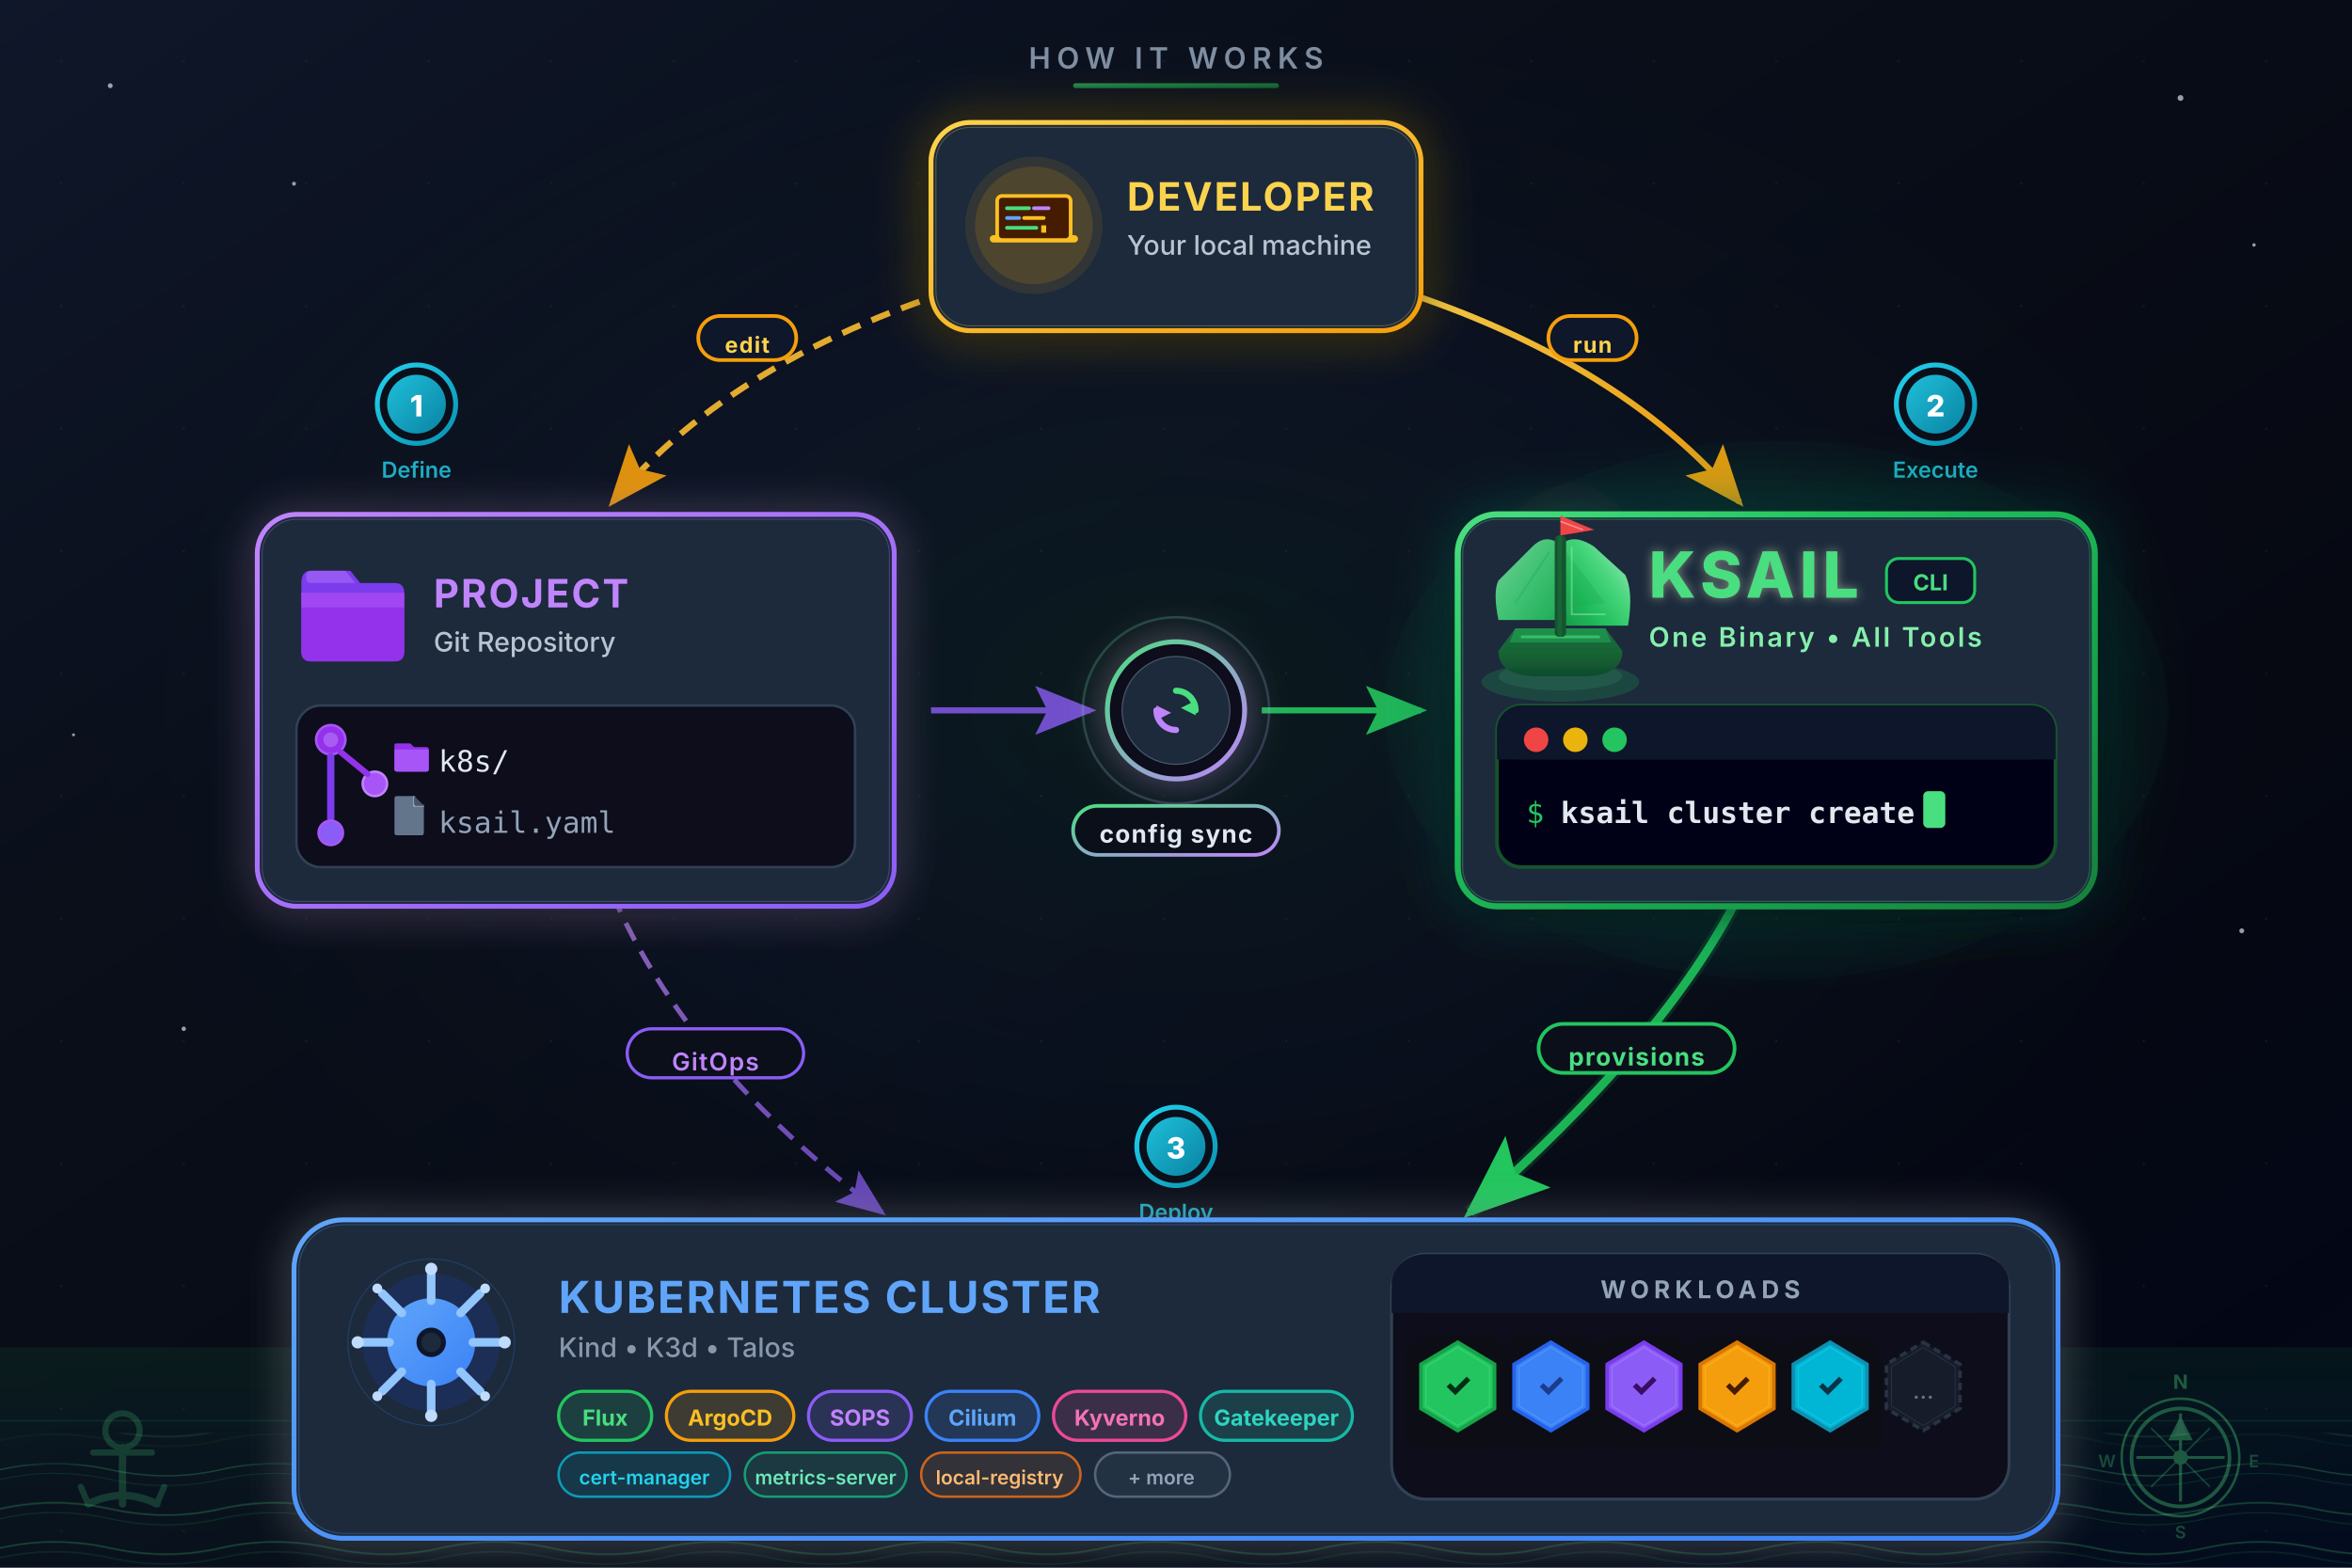
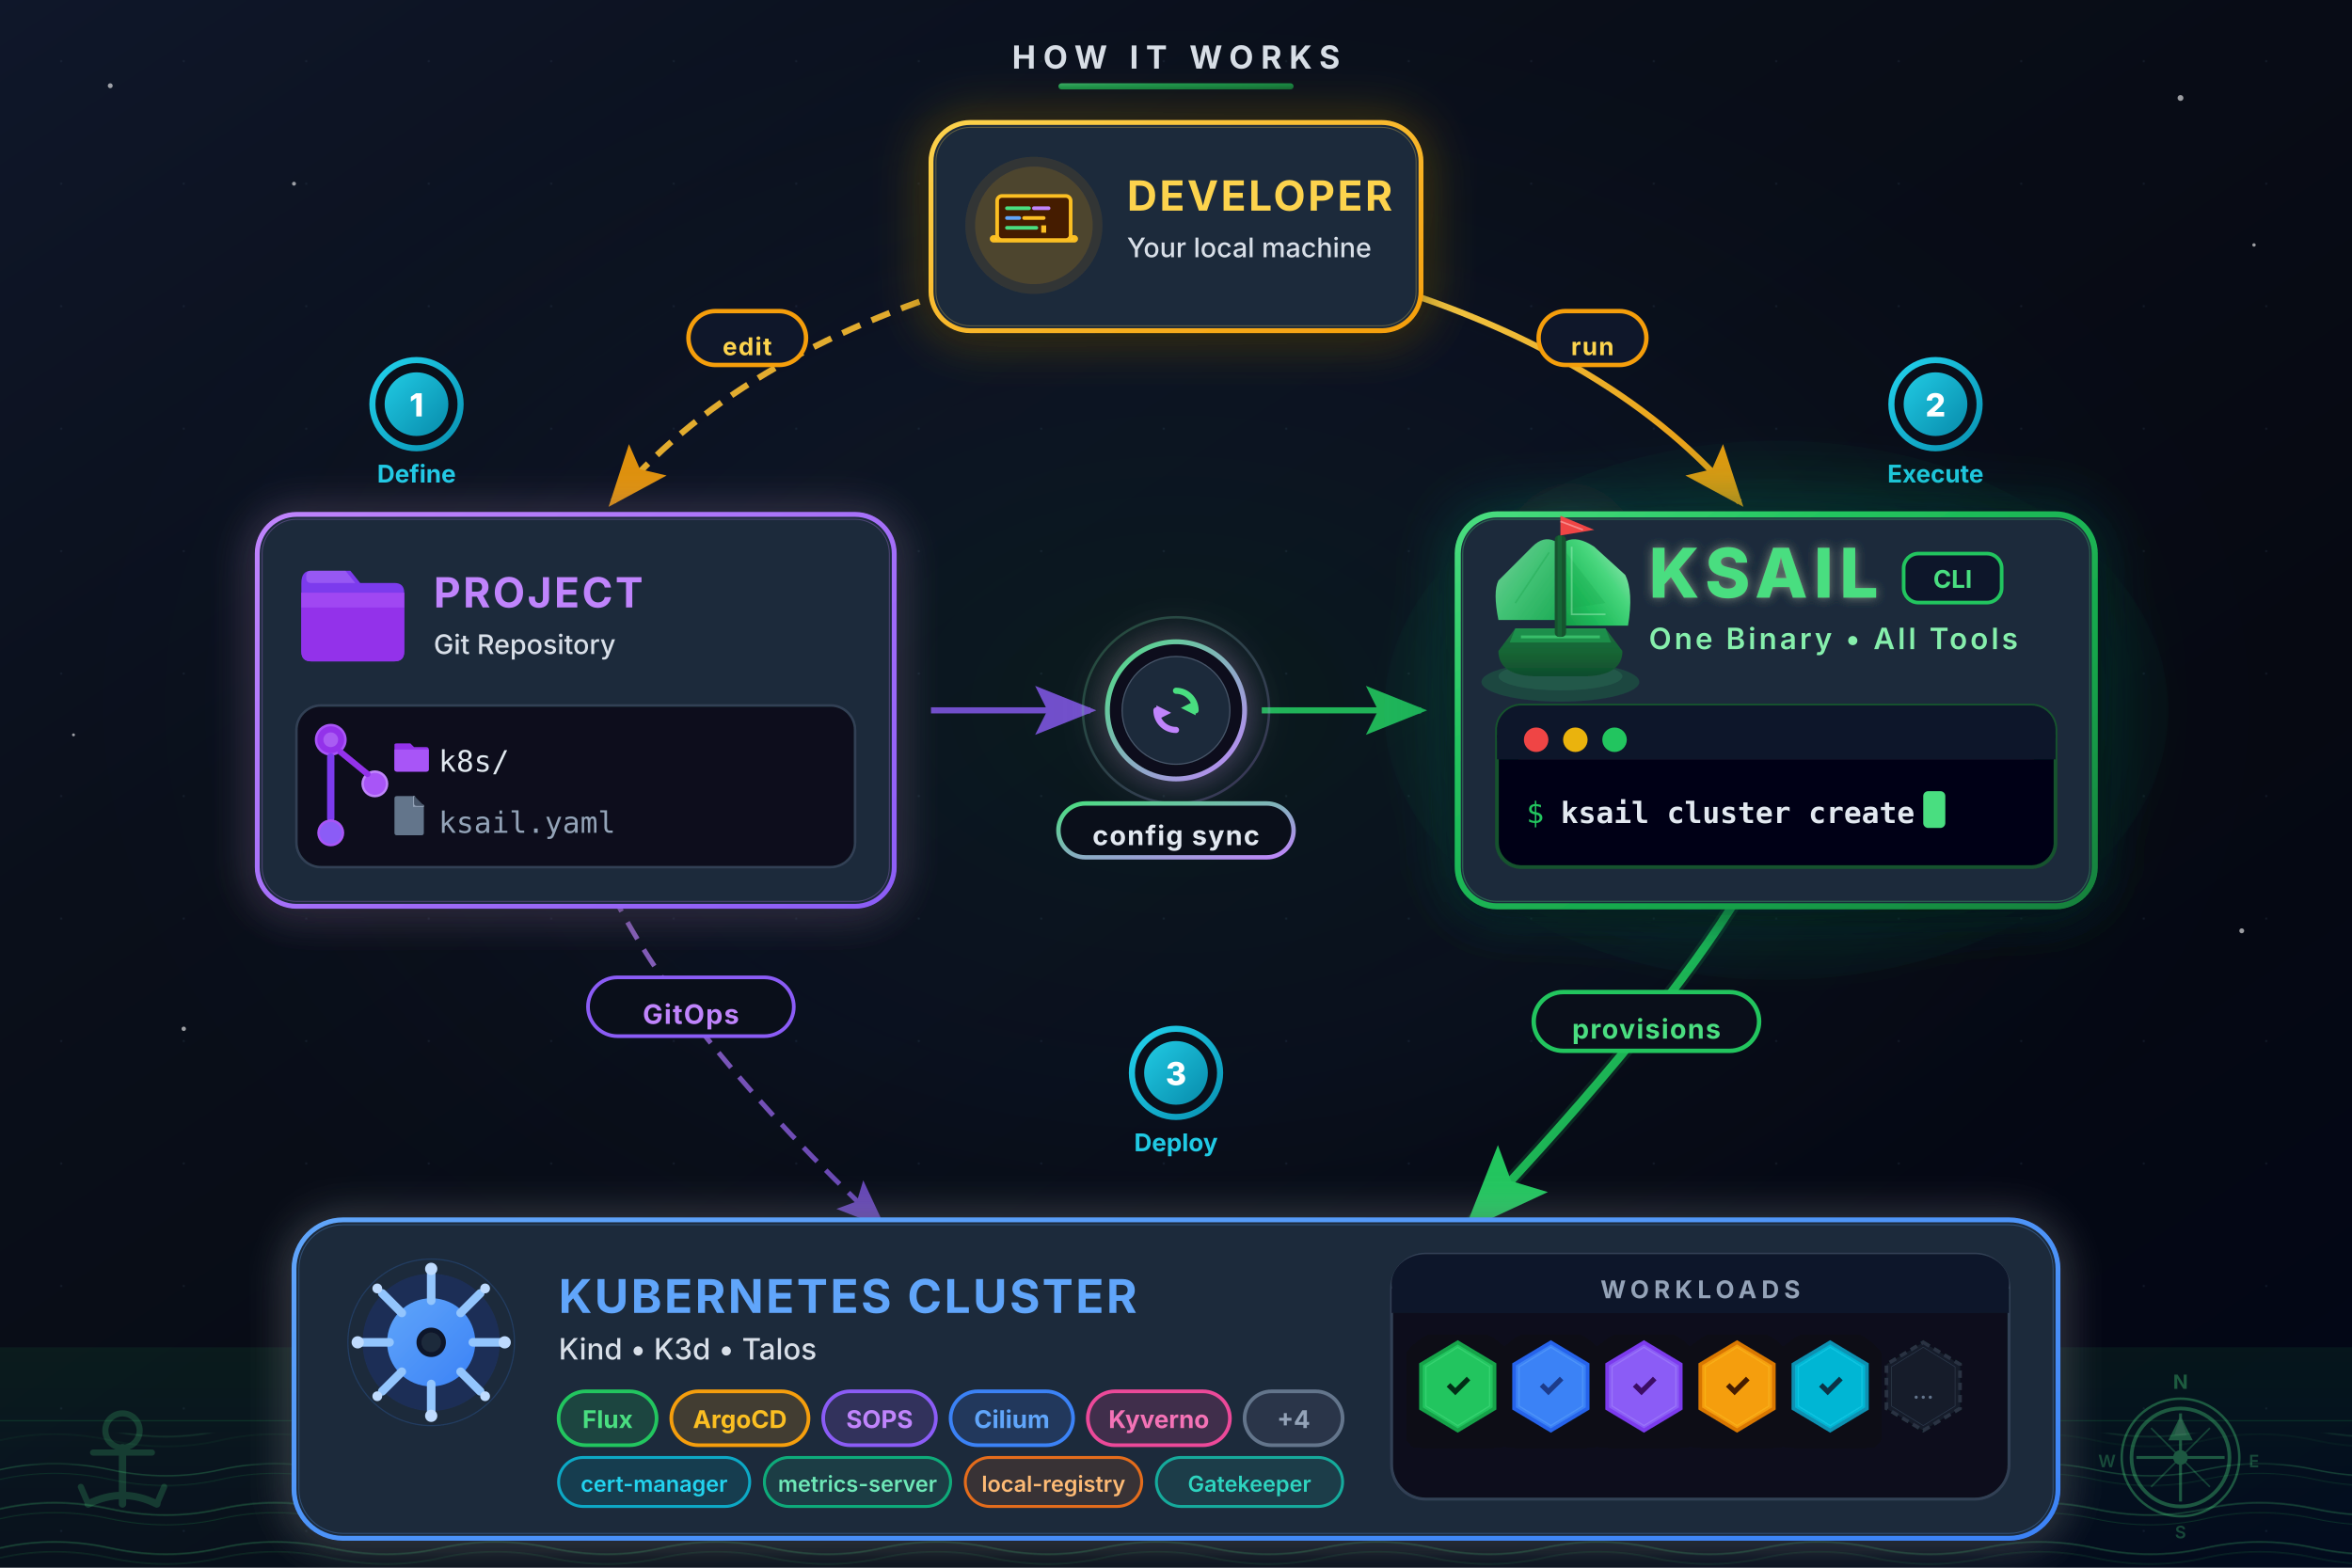
<svg xmlns="http://www.w3.org/2000/svg" viewBox="0 0 960 640" font-family="'Inter', 'SF Pro Display', 'Segoe UI', system-ui, -apple-system, sans-serif">
  <defs>
    <linearGradient id="gradDev" x1="0%" y1="0%" x2="100%" y2="100%">
      <stop offset="0%" stop-color="#fcd34d" />
      <stop offset="100%" stop-color="#f59e0b" />
    </linearGradient>
    <linearGradient id="gradProject" x1="0%" y1="0%" x2="100%" y2="100%">
      <stop offset="0%" stop-color="#c084fc" />
      <stop offset="100%" stop-color="#8b5cf6" />
    </linearGradient>
    <linearGradient id="gradKSail" x1="0%" y1="0%" x2="100%" y2="100%">
      <stop offset="0%" stop-color="#4ade80" />
      <stop offset="30%" stop-color="#22c55e" />
      <stop offset="70%" stop-color="#16a34a" />
      <stop offset="100%" stop-color="#15803d" />
    </linearGradient>
    <linearGradient id="gradCluster" x1="0%" y1="0%" x2="100%" y2="100%">
      <stop offset="0%" stop-color="#60a5fa" />
      <stop offset="100%" stop-color="#3b82f6" />
    </linearGradient>
    <linearGradient id="bgGrad" x1="0%" y1="0%" x2="100%" y2="100%">
      <stop offset="0%" stop-color="#0f172a" />
      <stop offset="30%" stop-color="#0a0f1a" />
      <stop offset="70%" stop-color="#060912" />
      <stop offset="100%" stop-color="#020617" />
    </linearGradient>
    <linearGradient id="stepGrad" x1="0%" y1="0%" x2="100%" y2="100%">
      <stop offset="0%" stop-color="#22d3ee" />
      <stop offset="100%" stop-color="#0891b2" />
    </linearGradient>
    <radialGradient id="starGlow" cx="50%" cy="50%" r="50%">
      <stop offset="0%" stop-color="#ffffff" stop-opacity="1" />
      <stop offset="50%" stop-color="#ffffff" stop-opacity="0.3" />
      <stop offset="100%" stop-color="#ffffff" stop-opacity="0" />
    </radialGradient>
    <radialGradient id="ksailHeroGlow" cx="50%" cy="50%" r="60%">
      <stop offset="0%" stop-color="#22c55e" stop-opacity="0.3" />
      <stop offset="40%" stop-color="#22c55e" stop-opacity="0.1" />
      <stop offset="100%" stop-color="#22c55e" stop-opacity="0" />
    </radialGradient>
    <linearGradient id="sailGrad" x1="0%" y1="100%" x2="100%" y2="0%">
      <stop offset="0%" stop-color="#16a34a" />
      <stop offset="30%" stop-color="#22c55e" />
      <stop offset="60%" stop-color="#4ade80" />
      <stop offset="100%" stop-color="#bbf7d0" />
    </linearGradient>
    <linearGradient id="sailGradSecondary" x1="100%" y1="100%" x2="0%" y2="0%">
      <stop offset="0%" stop-color="#22c55e" />
      <stop offset="50%" stop-color="#4ade80" />
      <stop offset="100%" stop-color="#86efac" />
    </linearGradient>
    <linearGradient id="hullGrad" x1="0%" y1="0%" x2="0%" y2="100%">
      <stop offset="0%" stop-color="#1e6c41" />
      <stop offset="50%" stop-color="#166534" />
      <stop offset="100%" stop-color="#0f4c2d" />
    </linearGradient>
    <linearGradient id="oceanGrad" x1="0%" y1="0%" x2="0%" y2="100%">
      <stop offset="0%" stop-color="#22c55e" stop-opacity="0.08" />
      <stop offset="100%" stop-color="#0ea5e9" stop-opacity="0.03" />
    </linearGradient>
    <linearGradient id="centerGlowGrad" x1="0%" y1="0%" x2="100%" y2="100%">
      <stop offset="0%" stop-color="#4ade80" stop-opacity="0.15" />
      <stop offset="50%" stop-color="#22c55e" stop-opacity="0.08" />
      <stop offset="100%" stop-color="#3b82f6" stop-opacity="0.12" />
    </linearGradient>
    <filter id="glowDev" x="-50%" y="-50%" width="200%" height="200%">
      <feGaussianBlur in="SourceGraphic" stdDeviation="10" result="blur" />
      <feColorMatrix in="blur" type="matrix" values="1 0.8 0 0 0  0.6 0.4 0 0 0  0 0 0 0 0  0 0 0 0.4 0" />
      <feMerge>
        <feMergeNode />
        <feMergeNode in="SourceGraphic" />
      </feMerge>
    </filter>
    <filter id="glowProject" x="-50%" y="-50%" width="200%" height="200%">
      <feGaussianBlur in="SourceGraphic" stdDeviation="8" result="blur" />
      <feColorMatrix in="blur" type="matrix" values="0.6 0 0.8 0 0  0.2 0 0.6 0 0  0.8 0 1 0 0  0 0 0 0.35 0" />
      <feMerge>
        <feMergeNode />
        <feMergeNode in="SourceGraphic" />
      </feMerge>
    </filter>
    <filter id="glowKSail" x="-50%" y="-50%" width="200%" height="200%">
      <feGaussianBlur in="SourceGraphic" stdDeviation="12" result="blur" />
      <feColorMatrix in="blur" type="matrix" values="0.2 0 0 0 0  0.9 0.6 0.3 0 0  0.4 0.4 0.2 0 0  0 0 0 0.45 0" />
      <feMerge>
        <feMergeNode />
        <feMergeNode in="SourceGraphic" />
      </feMerge>
    </filter>
    <filter id="glowCluster" x="-50%" y="-50%" width="200%" height="200%">
      <feGaussianBlur in="SourceGraphic" stdDeviation="8" result="blur" />
      <feColorMatrix in="blur" type="matrix" values="0.3 0.3 1 0 0  0.3 0.5 1 0 0  0.6 0.8 1 0 0  0 0 0 0.35 0" />
      <feMerge>
        <feMergeNode />
        <feMergeNode in="SourceGraphic" />
      </feMerge>
    </filter>
    <filter id="softShadow" x="-20%" y="-20%" width="140%" height="140%">
      <feDropShadow dx="0" dy="4" stdDeviation="8" flood-color="#000" flood-opacity="0.35" />
    </filter>
    <marker id="arrowDev" markerWidth="10" markerHeight="8" refX="9" refY="4" orient="auto">
      <path d="M0 0 L10 4 L0 8 L2 4 Z" fill="#f59e0b" />
    </marker>
    <marker id="arrowKSail" markerWidth="10" markerHeight="8" refX="9" refY="4" orient="auto">
      <path d="M0 0 L10 4 L0 8 L2 4 Z" fill="#22c55e" />
    </marker>
    <marker id="arrowGray" markerWidth="10" markerHeight="8" refX="9" refY="4" orient="auto">
      <path d="M0 0 L10 4 L0 8 L2 4 Z" fill="#64748b" />
    </marker>
    <marker id="arrowProject" markerWidth="10" markerHeight="8" refX="9" refY="4" orient="auto">
      <path d="M0 0 L10 4 L0 8 L2 4 Z" fill="#8b5cf6" />
    </marker>
    <pattern id="grid" x="0" y="0" width="50" height="50" patternUnits="userSpaceOnUse">
      <circle cx="25" cy="25" r="0.5" fill="#334155" fill-opacity="0.25" />
    </pattern>
    <pattern id="waves" x="0" y="0" width="180" height="16" patternUnits="userSpaceOnUse">
      <path d="M0 8 Q22 3 45 8 T90 8 T135 8 T180 8" fill="none" stroke="#4ade80" stroke-width="0.6" stroke-opacity="0.18" />
      <path d="M0 12 Q22 7 45 12 T90 12 T135 12 T180 12" fill="none" stroke="#22c55e" stroke-width="0.4" stroke-opacity="0.12" />
    </pattern>
    <radialGradient id="centerGlow" cx="50%" cy="45%" r="50%">
      <stop offset="0%" stop-color="#22c55e" stop-opacity="0.08" />
      <stop offset="50%" stop-color="#3b82f6" stop-opacity="0.04" />
      <stop offset="100%" stop-color="#020617" stop-opacity="0" />
    </radialGradient>
    <linearGradient id="syncGrad" x1="0%" y1="0%" x2="100%" y2="100%">
      <stop offset="0%" stop-color="#4ade80" />
      <stop offset="100%" stop-color="#c084fc" />
    </linearGradient>
    <filter id="glowSoft" x="-100%" y="-100%" width="300%" height="300%">
      <feGaussianBlur in="SourceGraphic" stdDeviation="20" result="blur" />
      <feColorMatrix in="blur" type="matrix" values="0.2 0 0 0 0  0.9 0.6 0.3 0 0  0.4 0.4 0.2 0 0  0 0 0 0.2 0" />
    </filter>
    <filter id="pulseGlow" x="-100%" y="-100%" width="300%" height="300%">
      <feGaussianBlur in="SourceGraphic" stdDeviation="6" result="blur" />
      <feColorMatrix in="blur" type="matrix" values="0.4 0.8 0.5 0 0  0.2 0.6 0.3 0 0  0.8 0.4 1 0 0  0 0 0 0.6 0" />
      <feMerge>
        <feMergeNode />
        <feMergeNode in="SourceGraphic" />
      </feMerge>
    </filter>
    <filter id="textGlow" x="-50%" y="-50%" width="200%" height="200%">
      <feGaussianBlur in="SourceGraphic" stdDeviation="2" result="blur" />
      <feColorMatrix in="blur" type="matrix" values="0.2 0.8 0.4 0 0  0.6 0.9 0.6 0 0  0.2 0.6 0.3 0 0  0 0 0 0.5 0" />
      <feMerge>
        <feMergeNode />
        <feMergeNode in="SourceGraphic" />
      </feMerge>
    </filter>
  </defs>
  <rect width="960" height="640" fill="url(#bgGrad)" />
  <rect width="960" height="640" fill="url(#grid)" />
  <rect width="960" height="640" fill="url(#centerGlow)" />
  <g transform="translate(480, 28)">
-     <text x="0" y="0" text-anchor="middle" fill="#94a3b8" font-size="12" font-weight="600" letter-spacing="2.5" opacity="0.85">HOW IT WORKS</text>
-     <rect x="-42" y="6" width="84" height="2" rx="1" fill="url(#gradKSail)" opacity="0.6" />
+     <text x="0" y="0" text-anchor="middle" fill="#e2e8f0" font-size="13" font-weight="700" letter-spacing="3" opacity="0.95">HOW IT WORKS</text>
+     <rect x="-48" y="6" width="96" height="2.5" rx="1.25" fill="url(#gradKSail)" opacity="0.75" />
  </g>
  <g opacity="0.6">
    <circle cx="45" cy="35" r="1" fill="#fff">
      <animate attributeName="opacity" values="0.3;0.8;0.3" dur="3s" repeatCount="indefinite" />
    </circle>
    <circle cx="120" cy="75" r="0.8" fill="#fff">
      <animate attributeName="opacity" values="0.5;1;0.5" dur="2.5s" begin="0.5s" repeatCount="indefinite" />
    </circle>
    <circle cx="890" cy="40" r="1.2" fill="#fff">
      <animate attributeName="opacity" values="0.4;0.9;0.4" dur="4s" begin="1s" repeatCount="indefinite" />
    </circle>
    <circle cx="920" cy="100" r="0.7" fill="#fff">
      <animate attributeName="opacity" values="0.3;0.7;0.3" dur="2.8s" begin="0.3s" repeatCount="indefinite" />
    </circle>
    <circle cx="75" cy="420" r="0.9" fill="#fff">
      <animate attributeName="opacity" values="0.4;0.8;0.4" dur="3.5s" begin="0.8s" repeatCount="indefinite" />
    </circle>
    <circle cx="30" cy="300" r="0.6" fill="#fff">
      <animate attributeName="opacity" values="0.3;0.6;0.3" dur="2.2s" begin="1.5s" repeatCount="indefinite" />
    </circle>
    <circle cx="915" cy="380" r="1" fill="#fff">
      <animate attributeName="opacity" values="0.5;0.9;0.5" dur="3.2s" begin="0.7s" repeatCount="indefinite" />
    </circle>
    <circle cx="850" cy="290" r="0.8" fill="#fff">
      <animate attributeName="opacity" values="0.4;0.7;0.4" dur="2.6s" begin="1.2s" repeatCount="indefinite" />
    </circle>
  </g>
  <rect x="0" y="550" width="960" height="90" fill="url(#oceanGrad)" />
  <rect x="0" y="585" width="960" height="55" fill="url(#waves)" opacity="0.8">
    <animate attributeName="x" from="0" to="-180" dur="10s" repeatCount="indefinite" />
  </rect>
  <rect x="0" y="598" width="960" height="42" fill="url(#waves)" opacity="0.5">
    <animate attributeName="x" from="-90" to="-270" dur="15s" repeatCount="indefinite" />
  </rect>
  <rect x="0" y="610" width="960" height="30" fill="url(#waves)" opacity="0.25">
    <animate attributeName="x" from="-45" to="-225" dur="22s" repeatCount="indefinite" />
  </rect>
  <line x1="0" y1="580" x2="960" y2="580" stroke="#22c55e" stroke-width="0.5" opacity="0.15" />
  <g transform="translate(170, 165)">
-     <circle r="16" fill="#0a0f1a" stroke="url(#stepGrad)" stroke-width="2" />
-     <circle r="12" fill="url(#stepGrad)" opacity="0.9" />
-     <text x="0" y="5" text-anchor="middle" fill="#fff" font-size="12" font-weight="800">1</text>
-     <text x="0" y="30" text-anchor="middle" fill="#22d3ee" font-size="9" font-weight="600" opacity="0.8">Define</text>
+     <circle r="18" fill="#0a0f1a" stroke="url(#stepGrad)" stroke-width="2.5" />
+     <circle r="13" fill="url(#stepGrad)" opacity="0.95" />
+     <text x="0" y="5" text-anchor="middle" fill="#fff" font-size="13" font-weight="800">1</text>
+     <text x="0" y="32" text-anchor="middle" fill="#22d3ee" font-size="10" font-weight="700" opacity="0.95">Define</text>
  </g>
  <g transform="translate(790, 165)">
-     <circle r="16" fill="#0a0f1a" stroke="url(#stepGrad)" stroke-width="2" />
-     <circle r="12" fill="url(#stepGrad)" opacity="0.9" />
-     <text x="0" y="5" text-anchor="middle" fill="#fff" font-size="12" font-weight="800">2</text>
-     <text x="0" y="30" text-anchor="middle" fill="#22d3ee" font-size="9" font-weight="600" opacity="0.8">Execute</text>
-   </g>
-   <g transform="translate(480, 468)">
-     <circle r="16" fill="#0a0f1a" stroke="url(#stepGrad)" stroke-width="2" />
-     <circle r="12" fill="url(#stepGrad)" opacity="0.9" />
-     <text x="0" y="5" text-anchor="middle" fill="#fff" font-size="12" font-weight="800">3</text>
-     <text x="0" y="30" text-anchor="middle" fill="#22d3ee" font-size="9" font-weight="600" opacity="0.8">Deploy</text>
+     <circle r="18" fill="#0a0f1a" stroke="url(#stepGrad)" stroke-width="2.5" />
+     <circle r="13" fill="url(#stepGrad)" opacity="0.95" />
+     <text x="0" y="5" text-anchor="middle" fill="#fff" font-size="13" font-weight="800">2</text>
+     <text x="0" y="32" text-anchor="middle" fill="#22d3ee" font-size="10" font-weight="700" opacity="0.95">Execute</text>
+   </g>
+   <g transform="translate(480, 438)">
+     <circle r="18" fill="#0a0f1a" stroke="url(#stepGrad)" stroke-width="2.5" />
+     <circle r="13" fill="url(#stepGrad)" opacity="0.95" />
+     <text x="0" y="5" text-anchor="middle" fill="#fff" font-size="13" font-weight="800">3</text>
+     <text x="0" y="32" text-anchor="middle" fill="#22d3ee" font-size="10" font-weight="700" opacity="0.95">Deploy</text>
  </g>
  <path d="M 400 115 Q 300 145, 250 205" fill="none" stroke="url(#gradDev)" stroke-width="2.5" stroke-dasharray="8,5" marker-end="url(#arrowDev)" opacity="0.9">
    <animate attributeName="stroke-dashoffset" from="26" to="0" dur="2s" repeatCount="indefinite" />
  </path>
  <g transform="translate(305, 140)">
-     <rect x="-20" y="-11" width="40" height="18" rx="9" fill="#0f172a" stroke="#f59e0b" stroke-width="1.5" />
-     <text x="0" y="4" text-anchor="middle" fill="#fcd34d" font-size="9" font-weight="700" letter-spacing="0.5">edit</text>
+     <rect x="-24" y="-13" width="48" height="22" rx="11" fill="#0f172a" stroke="#f59e0b" stroke-width="1.8" />
+     <text x="0" y="5" text-anchor="middle" fill="#fcd34d" font-size="10" font-weight="700" letter-spacing="0.5">edit</text>
  </g>
  <path d="M 560 115 Q 660 145, 710 205" fill="none" stroke="url(#gradDev)" stroke-width="2.5" marker-end="url(#arrowDev)" opacity="0.95" />
  <g transform="translate(650, 140)">
-     <rect x="-18" y="-11" width="36" height="18" rx="9" fill="#0f172a" stroke="#f59e0b" stroke-width="1.5" />
-     <text x="0" y="4" text-anchor="middle" fill="#fcd34d" font-size="9" font-weight="700" letter-spacing="0.5">run</text>
+     <rect x="-22" y="-13" width="44" height="22" rx="11" fill="#0f172a" stroke="#f59e0b" stroke-width="1.8" />
+     <text x="0" y="5" text-anchor="middle" fill="#fcd34d" font-size="10" font-weight="700" letter-spacing="0.5">run</text>
  </g>
  <line x1="380" y1="290" x2="445" y2="290" stroke="#8b5cf6" stroke-width="2.5" opacity="0.8" marker-end="url(#arrowProject)">
  </line>
  <line x1="515" y1="290" x2="580" y2="290" stroke="#22c55e" stroke-width="2.5" opacity="0.9" marker-end="url(#arrowKSail)">
  </line>
  <g transform="translate(480, 290)" filter="url(#pulseGlow)">
    <circle r="38" fill="none" stroke="url(#syncGrad)" stroke-width="1" opacity="0.25">
      <animate attributeName="r" values="36;42;36" dur="3s" repeatCount="indefinite" />
      <animate attributeName="opacity" values="0.25;0.12;0.25" dur="3s" repeatCount="indefinite" />
    </circle>
    <circle r="28" fill="#0a0f1a" stroke="url(#syncGrad)" stroke-width="2" />
    <circle r="22" fill="#1e293b" stroke="#475569" stroke-width="0.5" />
    <g transform="translate(-12, -12)">
      <path d="M12 4 A8 8 0 0 1 20 12" fill="none" stroke="#4ade80" stroke-width="2.5" stroke-linecap="round">
        <animate attributeName="opacity" values="1;0.6;1" dur="2s" repeatCount="indefinite" />
      </path>
      <polygon points="20,8 20,14 14,11" fill="#4ade80">
        <animate attributeName="opacity" values="1;0.6;1" dur="2s" repeatCount="indefinite" />
      </polygon>
      <path d="M12 20 A8 8 0 0 1 4 12" fill="none" stroke="#c084fc" stroke-width="2.5" stroke-linecap="round">
        <animate attributeName="opacity" values="0.8;1;0.8" dur="2s" begin="0.5s" repeatCount="indefinite" />
      </path>
      <polygon points="4,16 4,10 10,13" fill="#c084fc">
        <animate attributeName="opacity" values="0.8;1;0.8" dur="2s" begin="0.5s" repeatCount="indefinite" />
      </polygon>
    </g>
  </g>
  <g transform="translate(480, 340)">
-     <rect x="-42" y="-11" width="84" height="20" rx="10" fill="#0a0f1a" stroke="url(#syncGrad)" stroke-width="1.5" />
-     <text x="0" y="4" text-anchor="middle" fill="#e2e8f0" font-size="10" font-weight="700" letter-spacing="0.5">config sync</text>
-   </g>
-   <path d="M 710 365 Q 680 425, 600 495" fill="none" stroke="url(#gradKSail)" stroke-width="3.5" marker-end="url(#arrowKSail)" />
-   <path d="M 710 365 Q 680 425, 600 495" fill="none" stroke="#22c55e" stroke-width="6" opacity="0.15" />
-   <g transform="translate(668, 430)">
-     <rect x="-40" y="-12" width="80" height="20" rx="10" fill="#0a0f1a" stroke="#22c55e" stroke-width="1.5" />
-     <text x="0" y="5" text-anchor="middle" fill="#4ade80" font-size="10" font-weight="700" letter-spacing="0.5">provisions</text>
-   </g>
-   <path d="M 250 365 Q 280 435, 360 495" fill="none" stroke="url(#gradProject)" stroke-width="2" stroke-dasharray="8,5" marker-end="url(#arrowProject)" opacity="0.7">
+     <rect x="-48" y="-12" width="96" height="22" rx="11" fill="#0a0f1a" stroke="url(#syncGrad)" stroke-width="1.8" />
+     <text x="0" y="5" text-anchor="middle" fill="#e2e8f0" font-size="11" font-weight="700" letter-spacing="0.5">config sync</text>
+   </g>
+   <path d="M 710 365 Q 680 415, 600 500" fill="none" stroke="url(#gradKSail)" stroke-width="3.5" marker-end="url(#arrowKSail)" />
+   <path d="M 710 365 Q 680 415, 600 500" fill="none" stroke="#22c55e" stroke-width="6" opacity="0.15" />
+   <g transform="translate(672, 418)">
+     <rect x="-46" y="-13" width="92" height="24" rx="12" fill="#0a0f1a" stroke="#22c55e" stroke-width="1.8" />
+     <text x="0" y="6" text-anchor="middle" fill="#4ade80" font-size="11" font-weight="700" letter-spacing="0.5">provisions</text>
+   </g>
+   <path d="M 250 365 Q 280 425, 360 500" fill="none" stroke="url(#gradProject)" stroke-width="2" stroke-dasharray="8,5" marker-end="url(#arrowProject)" opacity="0.7">
    <animate attributeName="stroke-dashoffset" from="26" to="0" dur="2.5s" repeatCount="indefinite" />
  </path>
-   <g transform="translate(292, 432)">
-     <rect x="-36" y="-12" width="72" height="20" rx="10" fill="#0a0f1a" stroke="#8b5cf6" stroke-width="1.3" />
-     <text x="0" y="5" text-anchor="middle" fill="#c084fc" font-size="10" font-weight="600" letter-spacing="0.5">GitOps</text>
+   <g transform="translate(282, 412)">
+     <rect x="-42" y="-13" width="84" height="24" rx="12" fill="#0a0f1a" stroke="#8b5cf6" stroke-width="1.5" />
+     <text x="0" y="6" text-anchor="middle" fill="#c084fc" font-size="11" font-weight="700" letter-spacing="0.5">GitOps</text>
  </g>
  <g transform="translate(380, 50)" filter="url(#glowDev)">
    <rect width="200" height="85" rx="16" fill="#1e293b" filter="url(#softShadow)" />
    <rect width="200" height="85" rx="16" fill="none" stroke="url(#gradDev)" stroke-width="2" />
    <rect x="2" y="2" width="196" height="81" rx="14" fill="none" stroke="#fcd34d" stroke-width="0.4" opacity="0.3" />
    <circle cx="42" cy="42" r="28" fill="#f59e0b" fill-opacity="0.1" />
    <circle cx="42" cy="42" r="24" fill="#f59e0b" fill-opacity="0.15" />
    <g transform="translate(24, 22)">
      <rect x="0" y="24" width="36" height="3" rx="1.5" fill="#fbbf24" />
      <rect x="2" y="25" width="32" height="1" rx="0.5" fill="#fcd34d" opacity="0.5" />
      <rect x="3" y="8" width="30" height="18" rx="2" fill="#451a03" stroke="#fbbf24" stroke-width="1.5" />
      <line x1="7" y1="13" x2="16" y2="13" stroke="#4ade80" stroke-width="1.5" stroke-linecap="round" />
      <line x1="18" y1="13" x2="24" y2="13" stroke="#c084fc" stroke-width="1.5" stroke-linecap="round" />
      <line x1="7" y1="17" x2="12" y2="17" stroke="#60a5fa" stroke-width="1.5" stroke-linecap="round" />
      <line x1="14" y1="17" x2="22" y2="17" stroke="#fbbf24" stroke-width="1.5" stroke-linecap="round" />
      <line x1="7" y1="21" x2="19" y2="21" stroke="#4ade80" stroke-width="1.5" stroke-linecap="round" />
      <rect x="21" y="20" width="2" height="3" fill="#fbbf24">
        <animate attributeName="opacity" values="1;0.3;1" dur="1s" repeatCount="indefinite" />
      </rect>
    </g>
-     <text x="80" y="36" fill="#fcd34d" font-size="16" font-weight="700" letter-spacing="0.8">DEVELOPER</text>
-     <text x="80" y="54" fill="#cbd5e1" font-size="11" font-weight="500" opacity="0.9">Your local machine</text>
+     <text x="80" y="36" fill="#fcd34d" font-size="17" font-weight="700" letter-spacing="1">DEVELOPER</text>
+     <text x="80" y="55" fill="#e2e8f0" font-size="11" font-weight="500" opacity="0.95">Your local machine</text>
  </g>
  <g transform="translate(105, 210)" filter="url(#glowProject)">
    <rect width="260" height="160" rx="16" fill="#1e293b" filter="url(#softShadow)" />
    <rect width="260" height="160" rx="16" fill="none" stroke="url(#gradProject)" stroke-width="2" />
    <rect x="2" y="2" width="256" height="156" rx="14" fill="none" stroke="#c084fc" stroke-width="0.4" opacity="0.3" />
    <g transform="translate(18, 18)">
      <path d="M0 10 L0 38 Q0 42, 4 42 L38 42 Q42 42, 42 38 L42 14 Q42 10, 38 10 L24 10 L20 5 L4 5 Q0 5, 0 10 Z" fill="#7c3aed" />
      <path d="M0 14 L42 14 L42 38 Q42 42, 38 42 L4 42 Q0 42, 0 38 Z" fill="#9333ea" />
      <path d="M0 14 L42 14 L42 20 L0 20 Z" fill="#a855f7" opacity="0.6" />
      <path d="M4 5 L18 5 L22 10 L4 10 Q2 10, 2 8 L2 7 Q2 5, 4 5 Z" fill="#c084fc" opacity="0.4" />
    </g>
-     <text x="72" y="38" fill="#c084fc" font-size="16" font-weight="700" letter-spacing="0.8">PROJECT</text>
-     <text x="72" y="56" fill="#cbd5e1" font-size="11" font-weight="500" opacity="0.9">Git Repository</text>
+     <text x="72" y="38" fill="#c084fc" font-size="17" font-weight="700" letter-spacing="1">PROJECT</text>
+     <text x="72" y="57" fill="#e2e8f0" font-size="11" font-weight="500" opacity="0.95">Git Repository</text>
    <rect x="16" y="78" width="228" height="66" rx="10" fill="#0a0f1a" stroke="#334155" stroke-width="1" />
    <g transform="translate(30, 92)">
      <circle cx="0" cy="0" r="6" fill="#9333ea" stroke="#a855f7" stroke-width="1" />
      <circle cx="0" cy="0" r="3" fill="#c084fc" opacity="0.5" />
      <line x1="0" y1="7" x2="0" y2="32" stroke="#7c3aed" stroke-width="3" stroke-linecap="round" />
      <circle cx="0" cy="38" r="5" fill="#8b5cf6" stroke="#a855f7" stroke-width="1" />
      <circle cx="18" cy="18" r="5" fill="#a855f7" stroke="#c084fc" stroke-width="1" />
      <line x1="4" y1="5" x2="15" y2="14" stroke="#9333ea" stroke-width="2.5" stroke-linecap="round" />
    </g>
    <g transform="translate(56, 92)">
      <path d="M0 2 L0 12 Q0 13, 1 13 L13 13 Q14 13, 14 12 L14 4 Q14 3, 13 3 L8 3 L6.5 1.5 L1 1.5 Q0 1.5, 0 2 Z" fill="#9333ea" />
      <path d="M0 4 L14 4 L14 12 Q14 13, 13 13 L1 13 Q0 13, 0 12 Z" fill="#a855f7" />
    </g>
    <text x="74" y="105" fill="#e2e8f0" font-size="12" font-family="'JetBrains Mono', 'SF Mono', 'Fira Code', monospace" font-weight="500">k8s/</text>
    <g transform="translate(56, 115)">
      <path d="M1 0 L8 0 L12 4 L12 15 Q12 16, 11 16 L1 16 Q0 16, 0 15 L0 1 Q0 0, 1 0 Z" fill="#64748b" />
      <path d="M8 0 L8 4 L12 4" fill="none" stroke="#94a3b8" stroke-width="0.8" />
      <path d="M8 0 L8 3 Q8 4, 9 4 L12 4" fill="#475569" />
    </g>
    <text x="74" y="130" fill="#94a3b8" font-size="12" font-family="'JetBrains Mono', 'SF Mono', 'Fira Code', monospace">ksail.yaml</text>
  </g>
  <g transform="translate(595, 210)" filter="url(#glowKSail)">
    <ellipse cx="130" cy="80" rx="160" ry="110" fill="url(#ksailHeroGlow)">
      <animate attributeName="opacity" values="0.8;1;0.8" dur="4s" repeatCount="indefinite" />
    </ellipse>
    <rect width="260" height="160" rx="16" fill="#1e293b" filter="url(#softShadow)" />
    <rect width="260" height="160" rx="16" fill="none" stroke="url(#gradKSail)" stroke-width="2.5">
      <animate attributeName="stroke-width" values="2.5;3;2.5" dur="3s" repeatCount="indefinite" />
    </rect>
    <rect x="2" y="2" width="256" height="156" rx="14" fill="none" stroke="#4ade80" stroke-width="0.5" opacity="0.3">
      <animate attributeName="opacity" values="0.3;0.5;0.3" dur="3s" repeatCount="indefinite" />
    </rect>
    <g transform="translate(12, 4) scale(1.15)">
      <ellipse cx="26" cy="56" rx="28" ry="7" fill="#22c55e" opacity="0.18">
        <animate attributeName="rx" values="26;30;26" dur="3s" repeatCount="indefinite" />
        <animate attributeName="opacity" values="0.18;0.28;0.18" dur="3s" repeatCount="indefinite" />
      </ellipse>
      <ellipse cx="26" cy="54" rx="22" ry="5" fill="#4ade80" opacity="0.12">
        <animate attributeName="rx" values="20;24;20" dur="2.5s" begin="0.5s" repeatCount="indefinite" />
      </ellipse>
      <path d="M4 45 Q4 54, 18 54 L34 54 Q48 54, 48 45 L42 37 L10 37 Z" fill="url(#hullGrad)" />
      <path d="M10 37 L42 37 L44 42 L8 42 Z" fill="#22c55e" opacity="0.4" />
      <path d="M12 40 L40 40" stroke="#4ade80" stroke-width="1" opacity="0.6" />
      <rect x="24" y="4" width="4" height="36" rx="1.5" fill="#14532d" />
      <rect x="25" y="4" width="1.5" height="36" rx="0.5" fill="#166534" />
      <path d="M28 6 L28 36 L50 36 Q52 24, 49 18 L38 8 Q32 4, 28 6 Z" fill="url(#sailGrad)" opacity="0.95" />
      <path d="M28 10 L42 28 L28 30" fill="#16a34a" opacity="0.25" />
      <path d="M30 8 L30 32 L42 32" fill="none" stroke="#bbf7d0" stroke-width="0.6" opacity="0.4" />
      <path d="M24 6 L24 34 L4 34 Q2 24, 4 20 L16 8 Q20 4, 24 6 Z" fill="url(#sailGradSecondary)" opacity="0.85" />
      <path d="M22 10 L10 28" stroke="#16a34a" stroke-width="0.6" opacity="0.35" />
      <g>
        <path d="M26 4 L26 -3 L38 2 L26 4" fill="#ef4444">
          <animate attributeName="d" values="M26 4 L26 -3 L38 2 L26 4;M26 4 L26 -3 L36 1.5 L26 4;M26 4 L26 -3 L38 2 L26 4" dur="2s" repeatCount="indefinite" />
        </path>
        <path d="M26 -1 L34 2" stroke="#fca5a5" stroke-width="0.6" opacity="0.7" />
      </g>
    </g>
-     <text x="78" y="34" fill="#4ade80" font-size="26" font-weight="800" letter-spacing="2" filter="url(#textGlow)">KSAIL</text>
-     <g transform="translate(175, 18)">
-       <rect x="0" y="0" width="36" height="18" rx="5" fill="#0f172a" stroke="#22c55e" stroke-width="1.2" />
-       <text x="18" y="13" text-anchor="middle" fill="#4ade80" font-size="9" font-weight="700">CLI</text>
-     </g>
-     <text x="78" y="54" fill="#86efac" font-size="11" font-weight="600" letter-spacing="1">One Binary • All Tools</text>
+     <text x="78" y="34" fill="#4ade80" font-size="28" font-weight="800" letter-spacing="2.5" filter="url(#textGlow)">KSAIL</text>
+     <g transform="translate(182, 16)">
+       <rect x="0" y="0" width="40" height="20" rx="6" fill="#0f172a" stroke="#22c55e" stroke-width="1.5" />
+       <text x="20" y="14" text-anchor="middle" fill="#4ade80" font-size="10" font-weight="700">CLI</text>
+     </g>
+     <text x="78" y="55" fill="#86efac" font-size="12" font-weight="600" letter-spacing="1.2">One Binary • All Tools</text>
    <rect x="16" y="78" width="228" height="66" rx="10" fill="#020617" stroke="#16532d" stroke-width="1.5" />
    <rect x="16" y="78" width="228" height="22" rx="10" fill="#0f172a" />
    <rect x="16" y="90" width="228" height="10" fill="#0f172a" />
    <circle cx="32" cy="92" r="5" fill="#ef4444">
      <animate attributeName="fill-opacity" values="1;0.7;1" dur="4s" repeatCount="indefinite" />
    </circle>
    <circle cx="48" cy="92" r="5" fill="#eab308" />
    <circle cx="64" cy="92" r="5" fill="#22c55e" />
    <text x="28" y="126" fill="#22c55e" font-size="12" font-family="'JetBrains Mono', 'SF Mono', 'Fira Code', monospace" font-weight="500">$</text>
    <text x="42" y="126" fill="#e2e8f0" font-size="12" font-family="'JetBrains Mono', 'SF Mono', 'Fira Code', monospace" font-weight="600">ksail cluster create</text>
    <rect x="190" y="113" width="9" height="15" rx="2" fill="#4ade80">
      <animate attributeName="opacity" values="1;0.2;1" dur="1s" repeatCount="indefinite" />
    </rect>
  </g>
  <g transform="translate(120, 498)" filter="url(#glowCluster)">
    <rect width="720" height="130" rx="20" fill="#1e293b" filter="url(#softShadow)" />
    <rect width="720" height="130" rx="20" fill="none" stroke="url(#gradCluster)" stroke-width="2" />
    <rect x="2" y="2" width="716" height="126" rx="18" fill="none" stroke="#60a5fa" stroke-width="0.4" opacity="0.3" />
    <g transform="translate(26, 20)">
      <circle cx="30" cy="30" r="34" fill="none" stroke="#3b82f6" stroke-width="0.5" opacity="0.2">
        <animate attributeName="r" values="32;36;32" dur="4s" repeatCount="indefinite" />
      </circle>
      <circle cx="30" cy="30" r="28" fill="#1e40af" fill-opacity="0.25" />
      <circle cx="30" cy="30" r="18" fill="url(#gradCluster)">
        <animate attributeName="r" values="18;19;18" dur="3s" repeatCount="indefinite" />
      </circle>
      <circle cx="30" cy="30" r="6" fill="#0f172a" />
      <circle cx="30" cy="30" r="4" fill="#1e293b" />
      <g stroke="#93c5fd" stroke-width="3.5" stroke-linecap="round">
        <line x1="30" y1="2" x2="30" y2="13" />
        <line x1="30" y1="47" x2="30" y2="58" />
        <line x1="2" y1="30" x2="13" y2="30" />
        <line x1="47" y1="30" x2="58" y2="30" />
        <line x1="10" y1="10" x2="18" y2="18" />
        <line x1="42" y1="42" x2="50" y2="50" />
        <line x1="50" y1="10" x2="42" y2="18" />
        <line x1="18" y1="42" x2="10" y2="50" />
      </g>
      <g fill="#bfdbfe">
        <circle cx="30" cy="0" r="2.5" />
        <circle cx="30" cy="60" r="2.5" />
        <circle cx="0" cy="30" r="2.5" />
        <circle cx="60" cy="30" r="2.5" />
        <circle cx="8" cy="8" r="2" />
        <circle cx="52" cy="52" r="2" />
        <circle cx="52" cy="8" r="2" />
        <circle cx="8" cy="52" r="2" />
      </g>
    </g>
-     <text x="108" y="38" fill="#60a5fa" font-size="18" font-weight="700" letter-spacing="0.8">KUBERNETES CLUSTER</text>
-     <text x="108" y="56" fill="#94a3b8" font-size="11" font-weight="500" opacity="0.9">Kind • K3d • Talos</text>
+     <text x="108" y="38" fill="#60a5fa" font-size="19" font-weight="700" letter-spacing="1">KUBERNETES CLUSTER</text>
+     <text x="108" y="57" fill="#e2e8f0" font-size="12" font-weight="500" opacity="0.95">Kind • K3d • Talos</text>
    <g transform="translate(108, 70)">
-       <rect x="0" y="0" width="38" height="20" rx="10" fill="#22c55e" fill-opacity="0.15" stroke="#22c55e" stroke-width="1.3" />
-       <text x="19" y="14" text-anchor="middle" fill="#4ade80" font-size="9" font-weight="700">Flux</text>
-       <rect x="44" y="0" width="52" height="20" rx="10" fill="#f59e0b" fill-opacity="0.15" stroke="#f59e0b" stroke-width="1.3" />
-       <text x="70" y="14" text-anchor="middle" fill="#fbbf24" font-size="9" font-weight="700">ArgoCD</text>
-       <rect x="102" y="0" width="42" height="20" rx="10" fill="#8b5cf6" fill-opacity="0.15" stroke="#8b5cf6" stroke-width="1.3" />
-       <text x="123" y="14" text-anchor="middle" fill="#c084fc" font-size="9" font-weight="700">SOPS</text>
-       <rect x="150" y="0" width="46" height="20" rx="10" fill="#3b82f6" fill-opacity="0.15" stroke="#3b82f6" stroke-width="1.3" />
-       <text x="173" y="14" text-anchor="middle" fill="#60a5fa" font-size="9" font-weight="700">Cilium</text>
-       <rect x="202" y="0" width="54" height="20" rx="10" fill="#ec4899" fill-opacity="0.15" stroke="#ec4899" stroke-width="1.3" />
-       <text x="229" y="14" text-anchor="middle" fill="#f472b6" font-size="9" font-weight="700">Kyverno</text>
-       <rect x="262" y="0" width="62" height="20" rx="10" fill="#14b8a6" fill-opacity="0.15" stroke="#14b8a6" stroke-width="1.3" />
-       <text x="293" y="14" text-anchor="middle" fill="#2dd4bf" font-size="9" font-weight="700">Gatekeeper</text>
-     </g>
-     <g transform="translate(108, 95)">
-       <rect x="0" y="0" width="70" height="18" rx="9" fill="#06b6d4" fill-opacity="0.12" stroke="#06b6d4" stroke-width="1" opacity="0.8" />
-       <text x="35" y="13" text-anchor="middle" fill="#22d3ee" font-size="8" font-weight="600">cert-manager</text>
-       <rect x="76" y="0" width="66" height="18" rx="9" fill="#10b981" fill-opacity="0.12" stroke="#10b981" stroke-width="1" opacity="0.8" />
-       <text x="109" y="13" text-anchor="middle" fill="#6ee7b7" font-size="8" font-weight="600">metrics-server</text>
-       <rect x="148" y="0" width="65" height="18" rx="9" fill="#f97316" fill-opacity="0.12" stroke="#f97316" stroke-width="1" opacity="0.8" />
-       <text x="180" y="13" text-anchor="middle" fill="#fdba74" font-size="8" font-weight="600">local-registry</text>
-       <rect x="219" y="0" width="55" height="18" rx="9" fill="#64748b" fill-opacity="0.12" stroke="#64748b" stroke-width="1" opacity="0.8" />
-       <text x="246" y="13" text-anchor="middle" fill="#94a3b8" font-size="8" font-weight="600">+ more</text>
+       <rect x="0" y="0" width="40" height="22" rx="11" fill="#22c55e" fill-opacity="0.18" stroke="#22c55e" stroke-width="1.5" />
+       <text x="20" y="15" text-anchor="middle" fill="#4ade80" font-size="10" font-weight="700">Flux</text>
+       <rect x="46" y="0" width="56" height="22" rx="11" fill="#f59e0b" fill-opacity="0.18" stroke="#f59e0b" stroke-width="1.5" />
+       <text x="74" y="15" text-anchor="middle" fill="#fbbf24" font-size="10" font-weight="700">ArgoCD</text>
+       <rect x="108" y="0" width="46" height="22" rx="11" fill="#8b5cf6" fill-opacity="0.18" stroke="#8b5cf6" stroke-width="1.5" />
+       <text x="131" y="15" text-anchor="middle" fill="#c084fc" font-size="10" font-weight="700">SOPS</text>
+       <rect x="160" y="0" width="50" height="22" rx="11" fill="#3b82f6" fill-opacity="0.18" stroke="#3b82f6" stroke-width="1.5" />
+       <text x="185" y="15" text-anchor="middle" fill="#60a5fa" font-size="10" font-weight="700">Cilium</text>
+       <rect x="216" y="0" width="58" height="22" rx="11" fill="#ec4899" fill-opacity="0.18" stroke="#ec4899" stroke-width="1.5" />
+       <text x="245" y="15" text-anchor="middle" fill="#f472b6" font-size="10" font-weight="700">Kyverno</text>
+       <rect x="280" y="0" width="40" height="22" rx="11" fill="#64748b" fill-opacity="0.18" stroke="#64748b" stroke-width="1.5" />
+       <text x="300" y="15" text-anchor="middle" fill="#94a3b8" font-size="10" font-weight="700">+4</text>
+     </g>
+     <g transform="translate(108, 97)">
+       <rect x="0" y="0" width="78" height="20" rx="10" fill="#06b6d4" fill-opacity="0.15" stroke="#06b6d4" stroke-width="1.2" opacity="0.9" />
+       <text x="39" y="14" text-anchor="middle" fill="#22d3ee" font-size="9" font-weight="600">cert-manager</text>
+       <rect x="84" y="0" width="76" height="20" rx="10" fill="#10b981" fill-opacity="0.15" stroke="#10b981" stroke-width="1.2" opacity="0.9" />
+       <text x="122" y="14" text-anchor="middle" fill="#6ee7b7" font-size="9" font-weight="600">metrics-server</text>
+       <rect x="166" y="0" width="72" height="20" rx="10" fill="#f97316" fill-opacity="0.15" stroke="#f97316" stroke-width="1.2" opacity="0.9" />
+       <text x="202" y="14" text-anchor="middle" fill="#fdba74" font-size="9" font-weight="600">local-registry</text>
+       <rect x="244" y="0" width="76" height="20" rx="10" fill="#14b8a6" fill-opacity="0.15" stroke="#14b8a6" stroke-width="1.2" opacity="0.9" />
+       <text x="282" y="14" text-anchor="middle" fill="#2dd4bf" font-size="9" font-weight="600">Gatekeeper</text>
    </g>
    <rect x="448" y="14" width="252" height="100" rx="14" fill="#0a0f1a" stroke="#334155" stroke-width="1.2" />
    <rect x="448" y="14" width="252" height="24" rx="14" fill="#0f172a" />
    <rect x="448" y="28" width="252" height="10" fill="#0f172a" />
    <text x="574" y="32" text-anchor="middle" fill="#94a3b8" font-size="10" font-weight="700" letter-spacing="2">WORKLOADS</text>
    <g transform="translate(460, 50)">
      <polygon points="15,0 30,9 30,27 15,36 0,27 0,9" fill="#22c55e" stroke="#16a34a" stroke-width="1.5" filter="url(#softShadow)">
        <animate attributeName="opacity" values="1;0.8;1" dur="2.5s" repeatCount="indefinite" />
      </polygon>
      <polygon points="15,2 28,10 28,26 15,34 2,26 2,10" fill="none" stroke="#4ade80" stroke-width="0.5" opacity="0.5" />
      <text x="15" y="22" text-anchor="middle" fill="#052e16" font-size="13" font-weight="800">✓</text>
    </g>
    <g transform="translate(498, 50)">
      <polygon points="15,0 30,9 30,27 15,36 0,27 0,9" fill="#3b82f6" stroke="#2563eb" stroke-width="1.5" filter="url(#softShadow)">
        <animate attributeName="opacity" values="1;0.85;1" dur="2.8s" begin="0.2s" repeatCount="indefinite" />
      </polygon>
      <polygon points="15,2 28,10 28,26 15,34 2,26 2,10" fill="none" stroke="#60a5fa" stroke-width="0.5" opacity="0.5" />
      <text x="15" y="22" text-anchor="middle" fill="#1e3a8a" font-size="13" font-weight="800">✓</text>
    </g>
    <g transform="translate(536, 50)">
      <polygon points="15,0 30,9 30,27 15,36 0,27 0,9" fill="#8b5cf6" stroke="#7c3aed" stroke-width="1.5" filter="url(#softShadow)">
        <animate attributeName="opacity" values="1;0.8;1" dur="2.2s" begin="0.4s" repeatCount="indefinite" />
      </polygon>
      <polygon points="15,2 28,10 28,26 15,34 2,26 2,10" fill="none" stroke="#a78bfa" stroke-width="0.5" opacity="0.5" />
      <text x="15" y="22" text-anchor="middle" fill="#3b0764" font-size="13" font-weight="800">✓</text>
    </g>
    <g transform="translate(574, 50)">
      <polygon points="15,0 30,9 30,27 15,36 0,27 0,9" fill="#f59e0b" stroke="#d97706" stroke-width="1.5" filter="url(#softShadow)">
        <animate attributeName="opacity" values="1;0.85;1" dur="2.6s" begin="0.6s" repeatCount="indefinite" />
      </polygon>
      <polygon points="15,2 28,10 28,26 15,34 2,26 2,10" fill="none" stroke="#fbbf24" stroke-width="0.5" opacity="0.5" />
      <text x="15" y="22" text-anchor="middle" fill="#451a03" font-size="13" font-weight="800">✓</text>
    </g>
    <g transform="translate(612, 50)">
      <polygon points="15,0 30,9 30,27 15,36 0,27 0,9" fill="#06b6d4" stroke="#0891b2" stroke-width="1.5" filter="url(#softShadow)">
        <animate attributeName="opacity" values="1;0.85;1" dur="2.4s" begin="0.8s" repeatCount="indefinite" />
      </polygon>
      <polygon points="15,2 28,10 28,26 15,34 2,26 2,10" fill="none" stroke="#22d3ee" stroke-width="0.5" opacity="0.5" />
      <text x="15" y="22" text-anchor="middle" fill="#083344" font-size="13" font-weight="800">✓</text>
    </g>
    <g transform="translate(650, 50)">
      <polygon points="15,0 30,9 30,27 15,36 0,27 0,9" fill="#1e293b" stroke="#475569" stroke-width="1.5" stroke-dasharray="3,2" opacity="0.5">
        <animate attributeName="stroke-dashoffset" from="10" to="0" dur="1.5s" repeatCount="indefinite" />
      </polygon>
      <polygon points="15,2 28,10 28,26 15,34 2,26 2,10" fill="none" stroke="#64748b" stroke-width="0.3" opacity="0.3" />
      <text x="15" y="23" text-anchor="middle" fill="#64748b" font-size="10">...</text>
    </g>
  </g>
  <g transform="translate(890, 595)" opacity="0.35">
    <circle r="24" fill="none" stroke="#4ade80" stroke-width="1" />
    <circle r="20" fill="none" stroke="#4ade80" stroke-width="1.5" />
    <line x1="0" y1="-18" x2="0" y2="18" stroke="#4ade80" stroke-width="1.2" />
    <line x1="-18" y1="0" x2="18" y2="0" stroke="#4ade80" stroke-width="1.2" />
    <line x1="-12" y1="-12" x2="12" y2="12" stroke="#4ade80" stroke-width="0.7" opacity="0.7" />
    <line x1="12" y1="-12" x2="-12" y2="12" stroke="#4ade80" stroke-width="0.7" opacity="0.7" />
    <polygon points="0,-17 5,-7 -5,-7" fill="#4ade80" />
    <polygon points="0,-17 2.5,-9 -2.5,-9" fill="#86efac" opacity="0.7" />
    <text x="0" y="-28" text-anchor="middle" fill="#4ade80" font-size="8" font-weight="700">N</text>
    <text x="0" y="33" text-anchor="middle" fill="#4ade80" font-size="7" font-weight="600" opacity="0.8">S</text>
    <text x="30" y="4" text-anchor="middle" fill="#4ade80" font-size="7" font-weight="600" opacity="0.8">E</text>
    <text x="-30" y="4" text-anchor="middle" fill="#4ade80" font-size="7" font-weight="600" opacity="0.8">W</text>
    <circle r="3" fill="#4ade80" />
  </g>
  <g transform="translate(50, 598)" opacity="0.2">
    <circle cx="0" cy="-14" r="7" fill="none" stroke="#4ade80" stroke-width="2.5" />
    <line x1="0" y1="-7" x2="0" y2="16" stroke="#4ade80" stroke-width="3" stroke-linecap="round" />
    <line x1="-12" y1="-5" x2="12" y2="-5" stroke="#4ade80" stroke-width="2.5" stroke-linecap="round" />
    <path d="M-14 16 Q0 9, 14 16" fill="none" stroke="#4ade80" stroke-width="3" stroke-linecap="round" />
    <line x1="-14" y1="16" x2="-17" y2="9" stroke="#4ade80" stroke-width="2.5" stroke-linecap="round" />
    <line x1="14" y1="16" x2="17" y2="9" stroke="#4ade80" stroke-width="2.5" stroke-linecap="round" />
  </g>
</svg>
